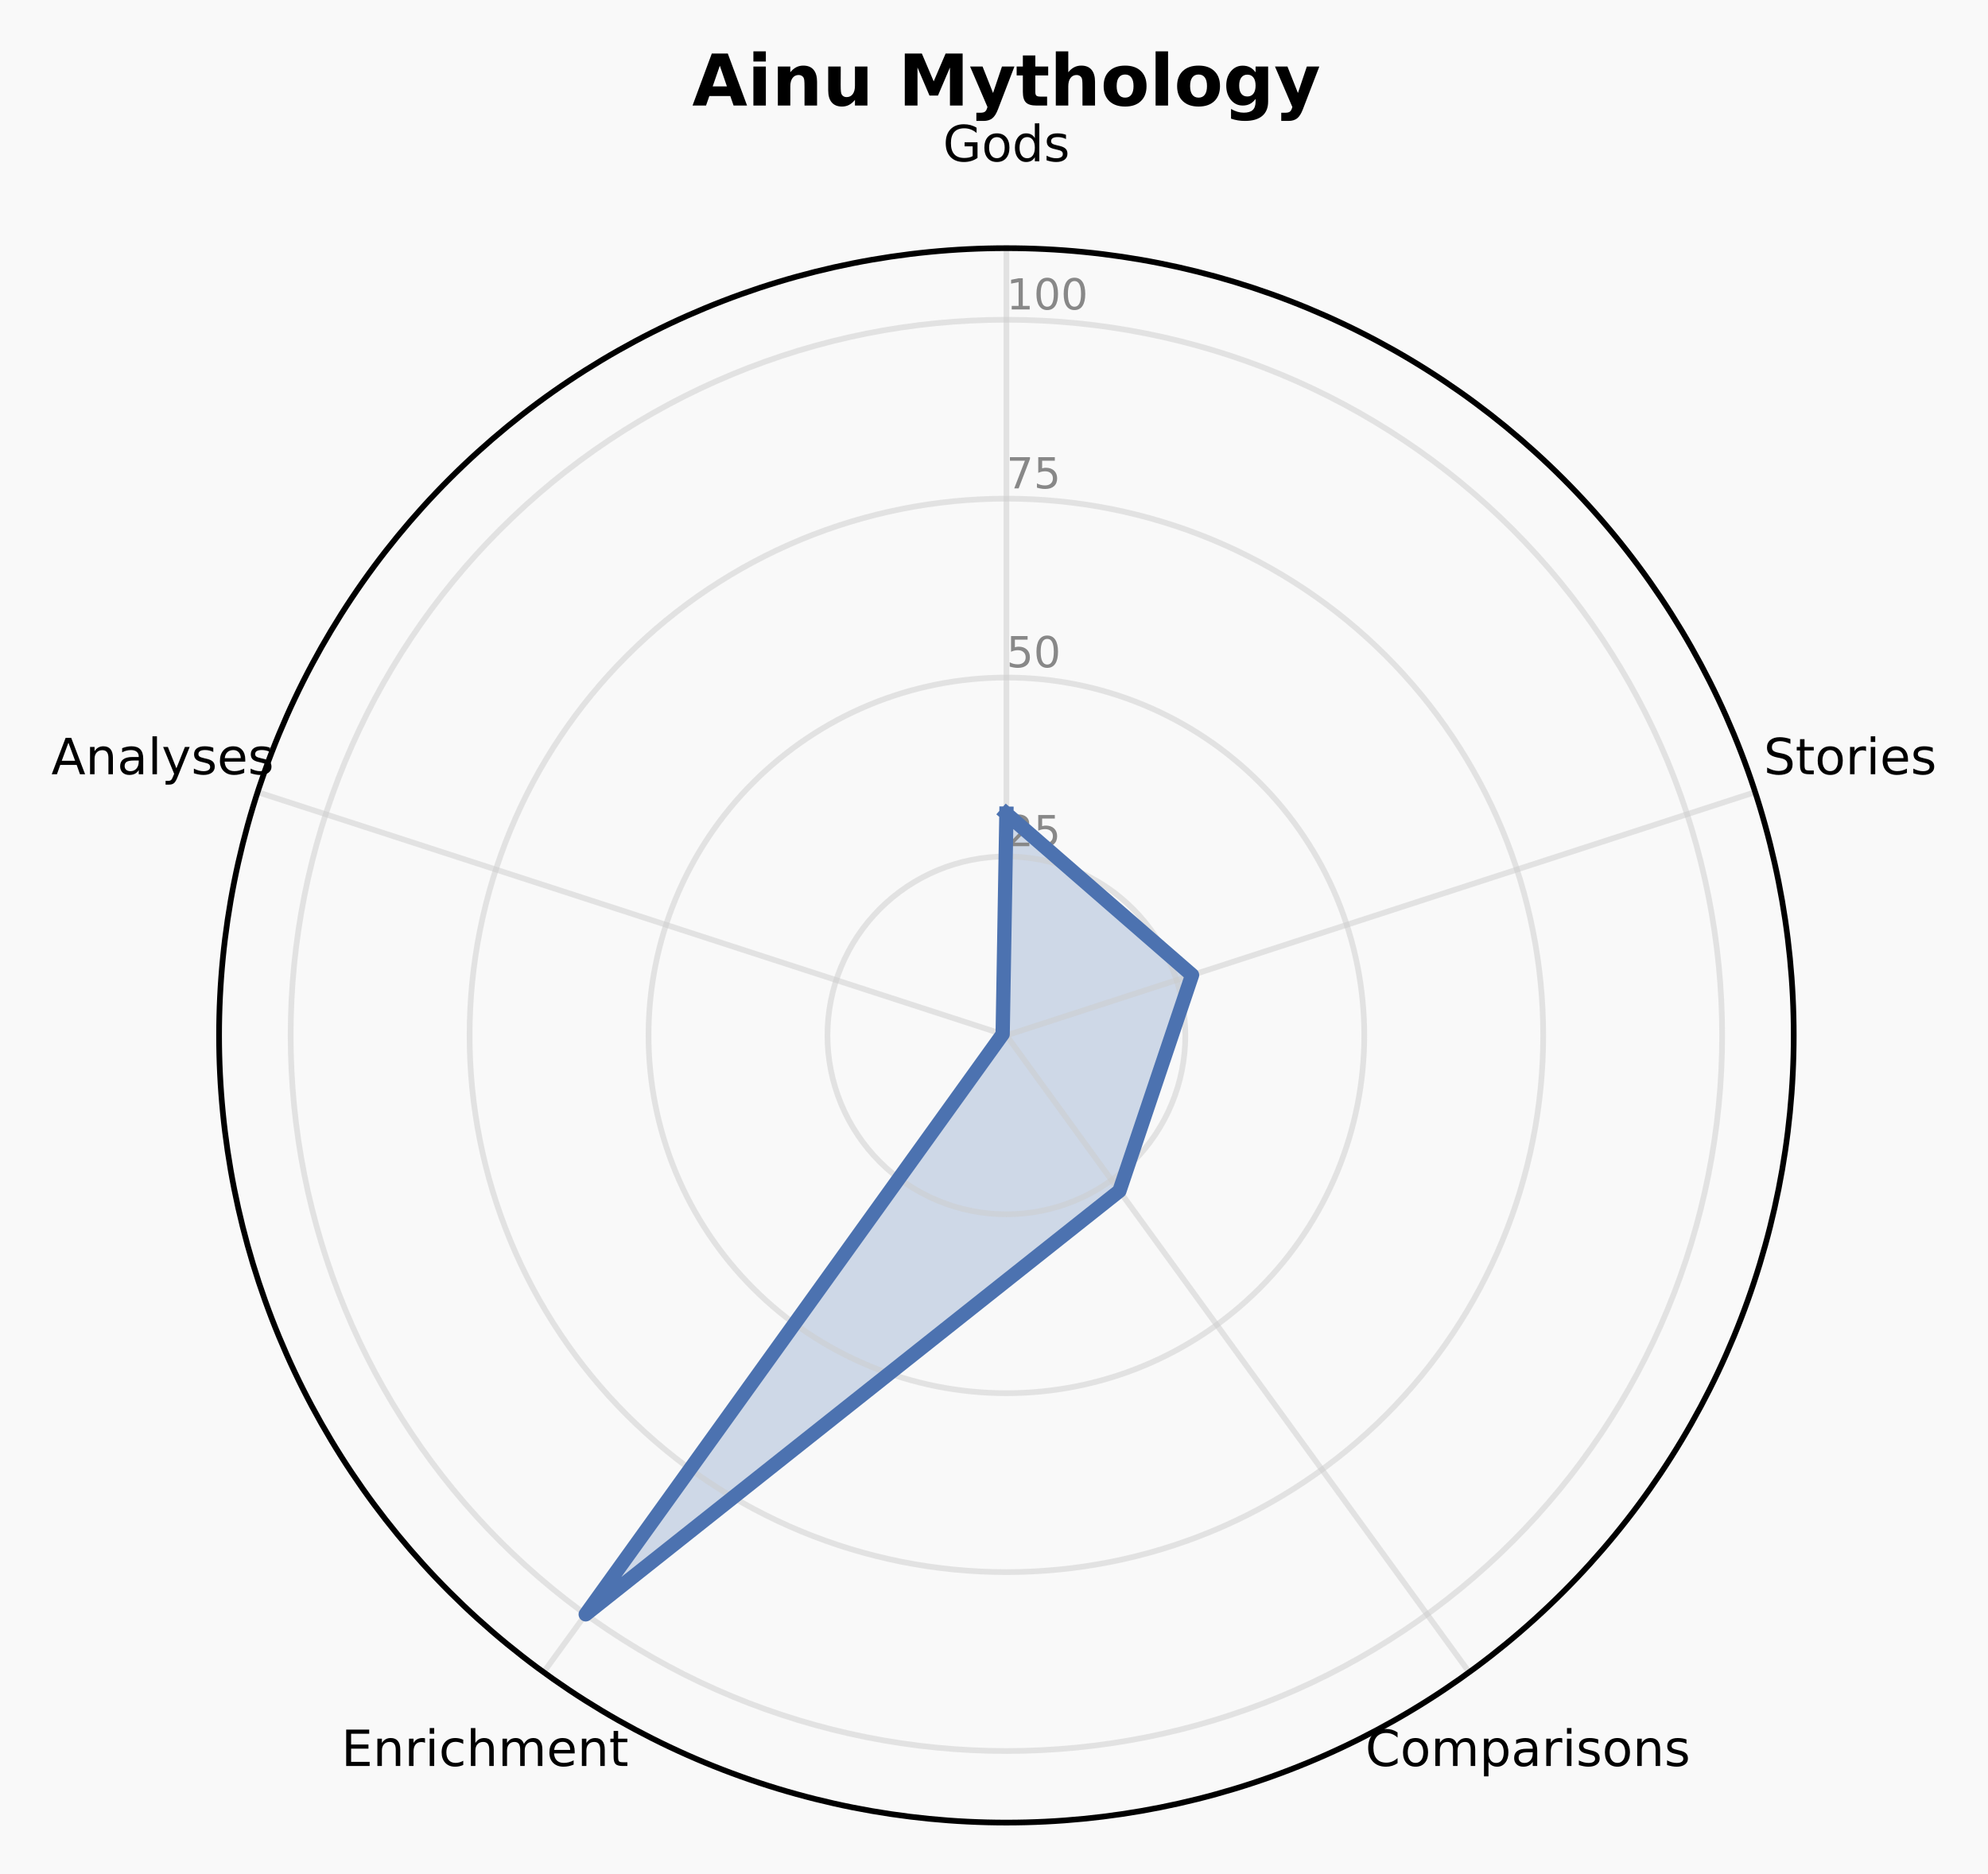
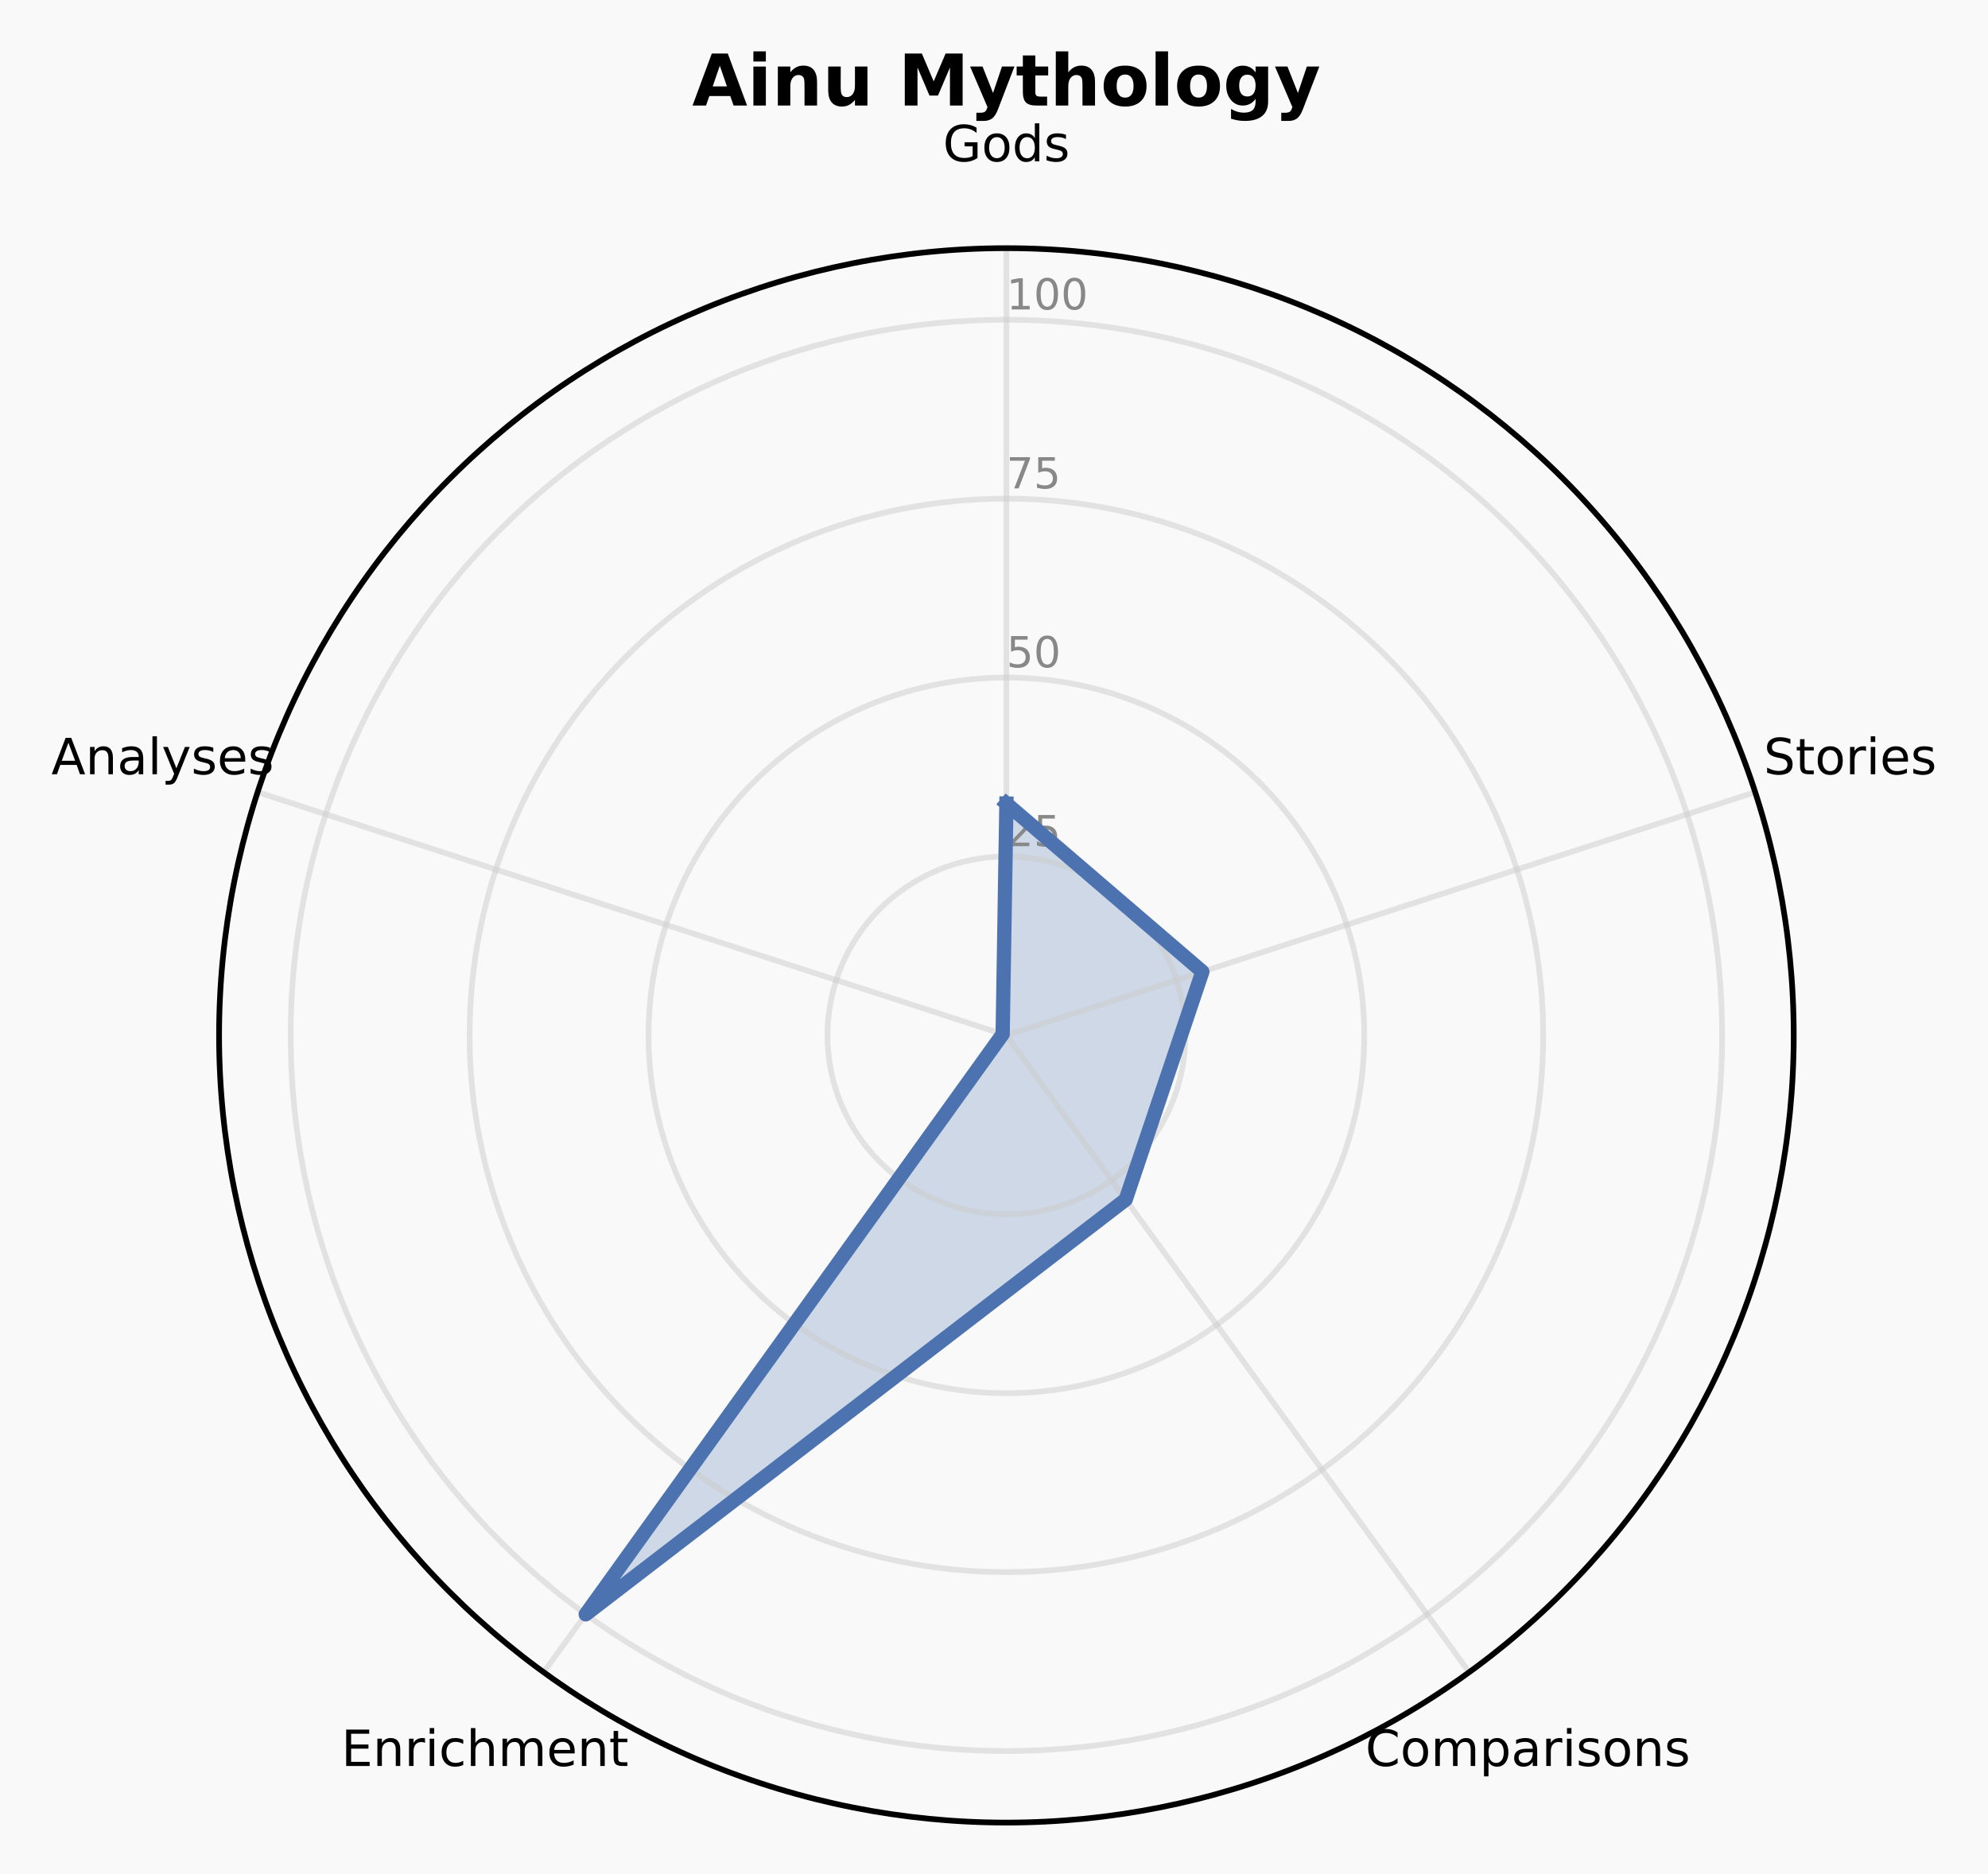
<svg xmlns="http://www.w3.org/2000/svg" xmlns:xlink="http://www.w3.org/1999/xlink" width="278.709pt" height="262.758pt" viewBox="0 0 278.709 262.758" version="1.1">
  <defs>
    <style type="text/css">*{stroke-linejoin: round; stroke-linecap: butt}</style>
  </defs>
  <g id="figure_1">
    <g id="patch_1">
      <path d="M 0 262.758  L 278.709 262.758  L 278.709 0  L 0 0  z " style="fill: #f9f9f9" />
    </g>
    <g id="axes_1">
      <g id="patch_2">
        <path d="M 251.473 145.178  C 251.473 130.683 248.618 116.329 243.071 102.938  C 237.524 89.546 229.393 77.377 219.143 67.128  C 208.894 56.878 196.725 48.748 183.334 43.201  C 169.942 37.654 155.588 34.798 141.093 34.798  C 126.598 34.798 112.244 37.654 98.853 43.201  C 85.461 48.748 73.293 56.878 63.043 67.128  C 52.794 77.377 44.663 89.546 39.116 102.938  C 33.569 116.329 30.714 130.683 30.714 145.178  C 30.714 159.673 33.569 174.027 39.116 187.418  C 44.663 200.81 52.794 212.979 63.043 223.228  C 73.293 233.478 85.461 241.609 98.853 247.155  C 112.244 252.702 126.598 255.558 141.093 255.558  C 155.588 255.558 169.942 252.702 183.334 247.155  C 196.725 241.609 208.894 233.478 219.143 223.228  C 229.393 212.979 237.524 200.81 243.071 187.418  C 248.618 174.027 251.473 159.673 251.473 145.178  M 141.093 145.178  C 141.093 145.178 141.093 145.178 141.093 145.178  C 141.093 145.178 141.093 145.178 141.093 145.178  C 141.093 145.178 141.093 145.178 141.093 145.178  C 141.093 145.178 141.093 145.178 141.093 145.178  C 141.093 145.178 141.093 145.178 141.093 145.178  C 141.093 145.178 141.093 145.178 141.093 145.178  C 141.093 145.178 141.093 145.178 141.093 145.178  C 141.093 145.178 141.093 145.178 141.093 145.178  C 141.093 145.178 141.093 145.178 141.093 145.178  C 141.093 145.178 141.093 145.178 141.093 145.178  C 141.093 145.178 141.093 145.178 141.093 145.178  C 141.093 145.178 141.093 145.178 141.093 145.178  C 141.093 145.178 141.093 145.178 141.093 145.178  C 141.093 145.178 141.093 145.178 141.093 145.178  C 141.093 145.178 141.093 145.178 141.093 145.178  C 141.093 145.178 141.093 145.178 141.093 145.178  z " style="fill: #f9f9f9" />
      </g>
      <g id="patch_3">
-         <path d="M 141.093 114.085  L 167.121 136.721  L 156.939 166.988  L 82.112 226.359  L 140.569 145.008  z " clip-path="url(#p08067133c8)" style="fill: #4c72b0; opacity: 0.25; stroke: #4c72b0; stroke-linejoin: miter" />
+         <path d="M 141.093 112.672  L 168.567 136.251  L 157.819 168.199  L 82.112 226.359  L 140.569 145.008  z " clip-path="url(#p3ea89f8cc0)" style="fill: #4c72b0; opacity: 0.25; stroke: #4c72b0; stroke-linejoin: miter" />
      </g>
      <g id="matplotlib.axis_1">
        <g id="xtick_1">
          <g id="line2d_1">
-             <path d="M 141.093 145.178  L 141.093 34.798  " clip-path="url(#p08067133c8)" style="fill: none; stroke: #cccccc; stroke-opacity: 0.5; stroke-width: 0.8; stroke-linecap: square" />
+             <path d="M 141.093 145.178  L 141.093 34.798  " clip-path="url(#p3ea89f8cc0)" style="fill: none; stroke: #cccccc; stroke-opacity: 0.5; stroke-width: 0.8; stroke-linecap: square" />
          </g>
          <g id="text_1">
            <g transform="translate(132.1945 22.61707) scale(0.07 -0.07)">
              <defs>
                <path id="DejaVuSans-2a" d="M 3809 666  L 3809 1919  L 2778 1919  L 2778 2438  L 4434 2438  L 4434 434  Q 4069 175 3628 42  Q 3188 -91 2688 -91  Q 1594 -91 976 548  Q 359 1188 359 2328  Q 359 3472 976 4111  Q 1594 4750 2688 4750  Q 3144 4750 3555 4637  Q 3966 4525 4313 4306  L 4313 3634  Q 3963 3931 3569 4081  Q 3175 4231 2741 4231  Q 1884 4231 1454 3753  Q 1025 3275 1025 2328  Q 1025 1384 1454 906  Q 1884 428 2741 428  Q 3075 428 3337 486  Q 3600 544 3809 666  z " transform="scale(0.015625)" />
                <path id="DejaVuSans-52" d="M 1959 3097  Q 1497 3097 1228 2736  Q 959 2375 959 1747  Q 959 1119 1226 758  Q 1494 397 1959 397  Q 2419 397 2687 759  Q 2956 1122 2956 1747  Q 2956 2369 2687 2733  Q 2419 3097 1959 3097  z M 1959 3584  Q 2709 3584 3137 3096  Q 3566 2609 3566 1747  Q 3566 888 3137 398  Q 2709 -91 1959 -91  Q 1206 -91 779 398  Q 353 888 353 1747  Q 353 2609 779 3096  Q 1206 3584 1959 3584  z " transform="scale(0.015625)" />
                <path id="DejaVuSans-47" d="M 2906 2969  L 2906 4863  L 3481 4863  L 3481 0  L 2906 0  L 2906 525  Q 2725 213 2448 61  Q 2172 -91 1784 -91  Q 1150 -91 751 415  Q 353 922 353 1747  Q 353 2572 751 3078  Q 1150 3584 1784 3584  Q 2172 3584 2448 3432  Q 2725 3281 2906 2969  z M 947 1747  Q 947 1113 1208 752  Q 1469 391 1925 391  Q 2381 391 2643 752  Q 2906 1113 2906 1747  Q 2906 2381 2643 2742  Q 2381 3103 1925 3103  Q 1469 3103 1208 2742  Q 947 2381 947 1747  z " transform="scale(0.015625)" />
                <path id="DejaVuSans-56" d="M 2834 3397  L 2834 2853  Q 2591 2978 2328 3040  Q 2066 3103 1784 3103  Q 1356 3103 1142 2972  Q 928 2841 928 2578  Q 928 2378 1081 2264  Q 1234 2150 1697 2047  L 1894 2003  Q 2506 1872 2764 1633  Q 3022 1394 3022 966  Q 3022 478 2636 193  Q 2250 -91 1575 -91  Q 1294 -91 989 -36  Q 684 19 347 128  L 347 722  Q 666 556 975 473  Q 1284 391 1588 391  Q 1994 391 2212 530  Q 2431 669 2431 922  Q 2431 1156 2273 1281  Q 2116 1406 1581 1522  L 1381 1569  Q 847 1681 609 1914  Q 372 2147 372 2553  Q 372 3047 722 3315  Q 1072 3584 1716 3584  Q 2034 3584 2315 3537  Q 2597 3491 2834 3397  z " transform="scale(0.015625)" />
              </defs>
              <use xlink:href="#DejaVuSans-2a" />
              <use xlink:href="#DejaVuSans-52" transform="translate(77.48438 0)" />
              <use xlink:href="#DejaVuSans-47" transform="translate(138.6719 0)" />
              <use xlink:href="#DejaVuSans-56" transform="translate(202.1562 0)" />
            </g>
          </g>
        </g>
        <g id="xtick_2">
          <g id="line2d_2">
-             <path d="M 141.093 145.178  L 246.07 111.069  " clip-path="url(#p08067133c8)" style="fill: none; stroke: #cccccc; stroke-opacity: 0.5; stroke-width: 0.8; stroke-linecap: square" />
+             <path d="M 141.093 145.178  L 246.07 111.069  " clip-path="url(#p3ea89f8cc0)" style="fill: none; stroke: #cccccc; stroke-opacity: 0.5; stroke-width: 0.8; stroke-linecap: square" />
          </g>
          <g id="text_2">
            <g transform="translate(247.2616 108.5613) scale(0.07 -0.07)">
              <defs>
                <path id="DejaVuSans-36" d="M 3425 4513  L 3425 3897  Q 3066 4069 2747 4153  Q 2428 4238 2131 4238  Q 1616 4238 1336 4038  Q 1056 3838 1056 3469  Q 1056 3159 1242 3001  Q 1428 2844 1947 2747  L 2328 2669  Q 3034 2534 3370 2195  Q 3706 1856 3706 1288  Q 3706 609 3251 259  Q 2797 -91 1919 -91  Q 1588 -91 1214 -16  Q 841 59 441 206  L 441 856  Q 825 641 1194 531  Q 1563 422 1919 422  Q 2459 422 2753 634  Q 3047 847 3047 1241  Q 3047 1584 2836 1778  Q 2625 1972 2144 2069  L 1759 2144  Q 1053 2284 737 2584  Q 422 2884 422 3419  Q 422 4038 858 4394  Q 1294 4750 2059 4750  Q 2388 4750 2728 4690  Q 3069 4631 3425 4513  z " transform="scale(0.015625)" />
                <path id="DejaVuSans-57" d="M 1172 4494  L 1172 3500  L 2356 3500  L 2356 3053  L 1172 3053  L 1172 1153  Q 1172 725 1289 603  Q 1406 481 1766 481  L 2356 481  L 2356 0  L 1766 0  Q 1100 0 847 248  Q 594 497 594 1153  L 594 3053  L 172 3053  L 172 3500  L 594 3500  L 594 4494  L 1172 4494  z " transform="scale(0.015625)" />
                <path id="DejaVuSans-55" d="M 2631 2963  Q 2534 3019 2420 3045  Q 2306 3072 2169 3072  Q 1681 3072 1420 2755  Q 1159 2438 1159 1844  L 1159 0  L 581 0  L 581 3500  L 1159 3500  L 1159 2956  Q 1341 3275 1631 3429  Q 1922 3584 2338 3584  Q 2397 3584 2469 3576  Q 2541 3569 2628 3553  L 2631 2963  z " transform="scale(0.015625)" />
                <path id="DejaVuSans-4c" d="M 603 3500  L 1178 3500  L 1178 0  L 603 0  L 603 3500  z M 603 4863  L 1178 4863  L 1178 4134  L 603 4134  L 603 4863  z " transform="scale(0.015625)" />
                <path id="DejaVuSans-48" d="M 3597 1894  L 3597 1613  L 953 1613  Q 991 1019 1311 708  Q 1631 397 2203 397  Q 2534 397 2845 478  Q 3156 559 3463 722  L 3463 178  Q 3153 47 2828 -22  Q 2503 -91 2169 -91  Q 1331 -91 842 396  Q 353 884 353 1716  Q 353 2575 817 3079  Q 1281 3584 2069 3584  Q 2775 3584 3186 3129  Q 3597 2675 3597 1894  z M 3022 2063  Q 3016 2534 2758 2815  Q 2500 3097 2075 3097  Q 1594 3097 1305 2825  Q 1016 2553 972 2059  L 3022 2063  z " transform="scale(0.015625)" />
              </defs>
              <use xlink:href="#DejaVuSans-36" />
              <use xlink:href="#DejaVuSans-57" transform="translate(63.48438 0)" />
              <use xlink:href="#DejaVuSans-52" transform="translate(102.6875 0)" />
              <use xlink:href="#DejaVuSans-55" transform="translate(163.875 0)" />
              <use xlink:href="#DejaVuSans-4c" transform="translate(204.9844 0)" />
              <use xlink:href="#DejaVuSans-48" transform="translate(232.7656 0)" />
              <use xlink:href="#DejaVuSans-56" transform="translate(294.2969 0)" />
            </g>
          </g>
        </g>
        <g id="xtick_3">
          <g id="line2d_3">
-             <path d="M 141.093 145.178  L 205.973 234.477  " clip-path="url(#p08067133c8)" style="fill: none; stroke: #cccccc; stroke-opacity: 0.5; stroke-width: 0.8; stroke-linecap: square" />
+             <path d="M 141.093 145.178  L 205.973 234.477  " clip-path="url(#p3ea89f8cc0)" style="fill: none; stroke: #cccccc; stroke-opacity: 0.5; stroke-width: 0.8; stroke-linecap: square" />
          </g>
          <g id="text_3">
            <g transform="translate(191.4228 247.6219) scale(0.07 -0.07)">
              <defs>
                <path id="DejaVuSans-26" d="M 4122 4306  L 4122 3641  Q 3803 3938 3442 4084  Q 3081 4231 2675 4231  Q 1875 4231 1450 3742  Q 1025 3253 1025 2328  Q 1025 1406 1450 917  Q 1875 428 2675 428  Q 3081 428 3442 575  Q 3803 722 4122 1019  L 4122 359  Q 3791 134 3420 21  Q 3050 -91 2638 -91  Q 1578 -91 968 557  Q 359 1206 359 2328  Q 359 3453 968 4101  Q 1578 4750 2638 4750  Q 3056 4750 3426 4639  Q 3797 4528 4122 4306  z " transform="scale(0.015625)" />
                <path id="DejaVuSans-50" d="M 3328 2828  Q 3544 3216 3844 3400  Q 4144 3584 4550 3584  Q 5097 3584 5394 3201  Q 5691 2819 5691 2113  L 5691 0  L 5113 0  L 5113 2094  Q 5113 2597 4934 2840  Q 4756 3084 4391 3084  Q 3944 3084 3684 2787  Q 3425 2491 3425 1978  L 3425 0  L 2847 0  L 2847 2094  Q 2847 2600 2669 2842  Q 2491 3084 2119 3084  Q 1678 3084 1418 2786  Q 1159 2488 1159 1978  L 1159 0  L 581 0  L 581 3500  L 1159 3500  L 1159 2956  Q 1356 3278 1631 3431  Q 1906 3584 2284 3584  Q 2666 3584 2933 3390  Q 3200 3197 3328 2828  z " transform="scale(0.015625)" />
                <path id="DejaVuSans-53" d="M 1159 525  L 1159 -1331  L 581 -1331  L 581 3500  L 1159 3500  L 1159 2969  Q 1341 3281 1617 3432  Q 1894 3584 2278 3584  Q 2916 3584 3314 3078  Q 3713 2572 3713 1747  Q 3713 922 3314 415  Q 2916 -91 2278 -91  Q 1894 -91 1617 61  Q 1341 213 1159 525  z M 3116 1747  Q 3116 2381 2855 2742  Q 2594 3103 2138 3103  Q 1681 3103 1420 2742  Q 1159 2381 1159 1747  Q 1159 1113 1420 752  Q 1681 391 2138 391  Q 2594 391 2855 752  Q 3116 1113 3116 1747  z " transform="scale(0.015625)" />
                <path id="DejaVuSans-44" d="M 2194 1759  Q 1497 1759 1228 1600  Q 959 1441 959 1056  Q 959 750 1161 570  Q 1363 391 1709 391  Q 2188 391 2477 730  Q 2766 1069 2766 1631  L 2766 1759  L 2194 1759  z M 3341 1997  L 3341 0  L 2766 0  L 2766 531  Q 2569 213 2275 61  Q 1981 -91 1556 -91  Q 1019 -91 701 211  Q 384 513 384 1019  Q 384 1609 779 1909  Q 1175 2209 1959 2209  L 2766 2209  L 2766 2266  Q 2766 2663 2505 2880  Q 2244 3097 1772 3097  Q 1472 3097 1187 3025  Q 903 2953 641 2809  L 641 3341  Q 956 3463 1253 3523  Q 1550 3584 1831 3584  Q 2591 3584 2966 3190  Q 3341 2797 3341 1997  z " transform="scale(0.015625)" />
                <path id="DejaVuSans-51" d="M 3513 2113  L 3513 0  L 2938 0  L 2938 2094  Q 2938 2591 2744 2837  Q 2550 3084 2163 3084  Q 1697 3084 1428 2787  Q 1159 2491 1159 1978  L 1159 0  L 581 0  L 581 3500  L 1159 3500  L 1159 2956  Q 1366 3272 1645 3428  Q 1925 3584 2291 3584  Q 2894 3584 3203 3211  Q 3513 2838 3513 2113  z " transform="scale(0.015625)" />
              </defs>
              <use xlink:href="#DejaVuSans-26" />
              <use xlink:href="#DejaVuSans-52" transform="translate(69.82812 0)" />
              <use xlink:href="#DejaVuSans-50" transform="translate(131.0156 0)" />
              <use xlink:href="#DejaVuSans-53" transform="translate(228.4219 0)" />
              <use xlink:href="#DejaVuSans-44" transform="translate(291.9062 0)" />
              <use xlink:href="#DejaVuSans-55" transform="translate(353.1875 0)" />
              <use xlink:href="#DejaVuSans-4c" transform="translate(394.2969 0)" />
              <use xlink:href="#DejaVuSans-56" transform="translate(422.0781 0)" />
              <use xlink:href="#DejaVuSans-52" transform="translate(474.1719 0)" />
              <use xlink:href="#DejaVuSans-51" transform="translate(535.3594 0)" />
              <use xlink:href="#DejaVuSans-56" transform="translate(598.7344 0)" />
            </g>
          </g>
        </g>
        <g id="xtick_4">
          <g id="line2d_4">
-             <path d="M 141.093 145.178  L 76.214 234.477  " clip-path="url(#p08067133c8)" style="fill: none; stroke: #cccccc; stroke-opacity: 0.5; stroke-width: 0.8; stroke-linecap: square" />
+             <path d="M 141.093 145.178  L 76.214 234.477  " clip-path="url(#p3ea89f8cc0)" style="fill: none; stroke: #cccccc; stroke-opacity: 0.5; stroke-width: 0.8; stroke-linecap: square" />
          </g>
          <g id="text_4">
            <g transform="translate(47.8483 247.6219) scale(0.07 -0.07)">
              <defs>
                <path id="DejaVuSans-28" d="M 628 4666  L 3578 4666  L 3578 4134  L 1259 4134  L 1259 2753  L 3481 2753  L 3481 2222  L 1259 2222  L 1259 531  L 3634 531  L 3634 0  L 628 0  L 628 4666  z " transform="scale(0.015625)" />
                <path id="DejaVuSans-46" d="M 3122 3366  L 3122 2828  Q 2878 2963 2633 3030  Q 2388 3097 2138 3097  Q 1578 3097 1268 2742  Q 959 2388 959 1747  Q 959 1106 1268 751  Q 1578 397 2138 397  Q 2388 397 2633 464  Q 2878 531 3122 666  L 3122 134  Q 2881 22 2623 -34  Q 2366 -91 2075 -91  Q 1284 -91 818 406  Q 353 903 353 1747  Q 353 2603 823 3093  Q 1294 3584 2113 3584  Q 2378 3584 2631 3529  Q 2884 3475 3122 3366  z " transform="scale(0.015625)" />
                <path id="DejaVuSans-4b" d="M 3513 2113  L 3513 0  L 2938 0  L 2938 2094  Q 2938 2591 2744 2837  Q 2550 3084 2163 3084  Q 1697 3084 1428 2787  Q 1159 2491 1159 1978  L 1159 0  L 581 0  L 581 4863  L 1159 4863  L 1159 2956  Q 1366 3272 1645 3428  Q 1925 3584 2291 3584  Q 2894 3584 3203 3211  Q 3513 2838 3513 2113  z " transform="scale(0.015625)" />
              </defs>
              <use xlink:href="#DejaVuSans-28" />
              <use xlink:href="#DejaVuSans-51" transform="translate(63.1875 0)" />
              <use xlink:href="#DejaVuSans-55" transform="translate(126.5625 0)" />
              <use xlink:href="#DejaVuSans-4c" transform="translate(167.6719 0)" />
              <use xlink:href="#DejaVuSans-46" transform="translate(195.4531 0)" />
              <use xlink:href="#DejaVuSans-4b" transform="translate(250.4375 0)" />
              <use xlink:href="#DejaVuSans-50" transform="translate(313.8125 0)" />
              <use xlink:href="#DejaVuSans-48" transform="translate(411.2188 0)" />
              <use xlink:href="#DejaVuSans-51" transform="translate(472.75 0)" />
              <use xlink:href="#DejaVuSans-57" transform="translate(536.125 0)" />
            </g>
          </g>
        </g>
        <g id="xtick_5">
          <g id="line2d_5">
-             <path d="M 141.093 145.178  L 36.116 111.069  " clip-path="url(#p08067133c8)" style="fill: none; stroke: #cccccc; stroke-opacity: 0.5; stroke-width: 0.8; stroke-linecap: square" />
+             <path d="M 141.093 145.178  L 36.116 111.069  " clip-path="url(#p3ea89f8cc0)" style="fill: none; stroke: #cccccc; stroke-opacity: 0.5; stroke-width: 0.8; stroke-linecap: square" />
          </g>
          <g id="text_5">
            <g transform="translate(7.2 108.5613) scale(0.07 -0.07)">
              <defs>
                <path id="DejaVuSans-24" d="M 2188 4044  L 1331 1722  L 3047 1722  L 2188 4044  z M 1831 4666  L 2547 4666  L 4325 0  L 3669 0  L 3244 1197  L 1141 1197  L 716 0  L 50 0  L 1831 4666  z " transform="scale(0.015625)" />
                <path id="DejaVuSans-4f" d="M 603 4863  L 1178 4863  L 1178 0  L 603 0  L 603 4863  z " transform="scale(0.015625)" />
                <path id="DejaVuSans-5c" d="M 2059 -325  Q 1816 -950 1584 -1140  Q 1353 -1331 966 -1331  L 506 -1331  L 506 -850  L 844 -850  Q 1081 -850 1212 -737  Q 1344 -625 1503 -206  L 1606 56  L 191 3500  L 800 3500  L 1894 763  L 2988 3500  L 3597 3500  L 2059 -325  z " transform="scale(0.015625)" />
              </defs>
              <use xlink:href="#DejaVuSans-24" />
              <use xlink:href="#DejaVuSans-51" transform="translate(68.40625 0)" />
              <use xlink:href="#DejaVuSans-44" transform="translate(131.7812 0)" />
              <use xlink:href="#DejaVuSans-4f" transform="translate(193.0625 0)" />
              <use xlink:href="#DejaVuSans-5c" transform="translate(220.8438 0)" />
              <use xlink:href="#DejaVuSans-56" transform="translate(280.0312 0)" />
              <use xlink:href="#DejaVuSans-48" transform="translate(332.125 0)" />
              <use xlink:href="#DejaVuSans-56" transform="translate(393.6562 0)" />
            </g>
          </g>
        </g>
      </g>
      <g id="matplotlib.axis_2">
        <g id="ytick_1">
          <g id="line2d_6">
-             <path d="M 141.093 120.092  C 144.388 120.092 147.65 120.741 150.693 122.001  C 153.737 123.262 156.503 125.11 158.832 127.439  C 161.161 129.769 163.009 132.534 164.27 135.578  C 165.531 138.621 166.18 141.884 166.18 145.178  C 166.18 148.472 165.531 151.735 164.27 154.778  C 163.009 157.822 161.161 160.587 158.832 162.917  C 156.503 165.246 153.737 167.094 150.693 168.355  C 147.65 169.615 144.388 170.264 141.093 170.264  C 137.799 170.264 134.537 169.615 131.493 168.355  C 128.45 167.094 125.684 165.246 123.355 162.917  C 121.025 160.587 119.177 157.822 117.917 154.778  C 116.656 151.735 116.007 148.472 116.007 145.178  C 116.007 141.884 116.656 138.621 117.917 135.578  C 119.177 132.534 121.025 129.769 123.355 127.439  C 125.684 125.11 128.45 123.262 131.493 122.001  C 134.537 120.741 137.799 120.092 141.093 120.092  " clip-path="url(#p08067133c8)" style="fill: none; stroke: #cccccc; stroke-opacity: 0.5; stroke-width: 0.8; stroke-linecap: square" />
+             <path d="M 141.093 120.092  C 144.388 120.092 147.65 120.741 150.693 122.001  C 153.737 123.262 156.503 125.11 158.832 127.439  C 161.161 129.769 163.009 132.534 164.27 135.578  C 165.531 138.621 166.18 141.884 166.18 145.178  C 166.18 148.472 165.531 151.735 164.27 154.778  C 163.009 157.822 161.161 160.587 158.832 162.917  C 156.503 165.246 153.737 167.094 150.693 168.355  C 147.65 169.615 144.388 170.264 141.093 170.264  C 137.799 170.264 134.537 169.615 131.493 168.355  C 128.45 167.094 125.684 165.246 123.355 162.917  C 121.025 160.587 119.177 157.822 117.917 154.778  C 116.656 151.735 116.007 148.472 116.007 145.178  C 116.007 141.884 116.656 138.621 117.917 135.578  C 119.177 132.534 121.025 129.769 123.355 127.439  C 125.684 125.11 128.45 123.262 131.493 122.001  C 134.537 120.741 137.799 120.092 141.093 120.092  " clip-path="url(#p3ea89f8cc0)" style="fill: none; stroke: #cccccc; stroke-opacity: 0.5; stroke-width: 0.8; stroke-linecap: square" />
          </g>
          <g id="text_6">
            <g style="fill: #888888" transform="translate(141.0933 118.6504) scale(0.06 -0.06)">
              <defs>
                <path id="DejaVuSans-15" d="M 1228 531  L 3431 531  L 3431 0  L 469 0  L 469 531  Q 828 903 1448 1529  Q 2069 2156 2228 2338  Q 2531 2678 2651 2914  Q 2772 3150 2772 3378  Q 2772 3750 2511 3984  Q 2250 4219 1831 4219  Q 1534 4219 1204 4116  Q 875 4013 500 3803  L 500 4441  Q 881 4594 1212 4672  Q 1544 4750 1819 4750  Q 2544 4750 2975 4387  Q 3406 4025 3406 3419  Q 3406 3131 3298 2873  Q 3191 2616 2906 2266  Q 2828 2175 2409 1742  Q 1991 1309 1228 531  z " transform="scale(0.015625)" />
                <path id="DejaVuSans-18" d="M 691 4666  L 3169 4666  L 3169 4134  L 1269 4134  L 1269 2991  Q 1406 3038 1543 3061  Q 1681 3084 1819 3084  Q 2600 3084 3056 2656  Q 3513 2228 3513 1497  Q 3513 744 3044 326  Q 2575 -91 1722 -91  Q 1428 -91 1123 -41  Q 819 9 494 109  L 494 744  Q 775 591 1075 516  Q 1375 441 1709 441  Q 2250 441 2565 725  Q 2881 1009 2881 1497  Q 2881 1984 2565 2268  Q 2250 2553 1709 2553  Q 1456 2553 1204 2497  Q 953 2441 691 2322  L 691 4666  z " transform="scale(0.015625)" />
              </defs>
              <use xlink:href="#DejaVuSans-15" />
              <use xlink:href="#DejaVuSans-18" transform="translate(63.625 0)" />
            </g>
          </g>
        </g>
        <g id="ytick_2">
          <g id="line2d_7">
-             <path d="M 141.093 95.005  C 147.682 95.005 154.206 96.303 160.293 98.825  C 166.381 101.346 171.912 105.042 176.571 109.701  C 181.229 114.36 184.925 119.891 187.447 125.978  C 189.968 132.065 191.266 138.589 191.266 145.178  C 191.266 151.767 189.968 158.291 187.447 164.378  C 184.925 170.465 181.229 175.997 176.571 180.655  C 171.912 185.314 166.381 189.01 160.293 191.531  C 154.206 194.053 147.682 195.351 141.093 195.351  C 134.505 195.351 127.98 194.053 121.893 191.531  C 115.806 189.01 110.275 185.314 105.616 180.655  C 100.957 175.997 97.261 170.465 94.74 164.378  C 92.219 158.291 90.921 151.767 90.921 145.178  C 90.921 138.589 92.219 132.065 94.74 125.978  C 97.261 119.891 100.957 114.36 105.616 109.701  C 110.275 105.042 115.806 101.346 121.893 98.825  C 127.98 96.303 134.505 95.005 141.093 95.005  " clip-path="url(#p08067133c8)" style="fill: none; stroke: #cccccc; stroke-opacity: 0.5; stroke-width: 0.8; stroke-linecap: square" />
+             <path d="M 141.093 95.005  C 147.682 95.005 154.206 96.303 160.293 98.825  C 166.381 101.346 171.912 105.042 176.571 109.701  C 181.229 114.36 184.925 119.891 187.447 125.978  C 189.968 132.065 191.266 138.589 191.266 145.178  C 191.266 151.767 189.968 158.291 187.447 164.378  C 184.925 170.465 181.229 175.997 176.571 180.655  C 171.912 185.314 166.381 189.01 160.293 191.531  C 154.206 194.053 147.682 195.351 141.093 195.351  C 134.505 195.351 127.98 194.053 121.893 191.531  C 115.806 189.01 110.275 185.314 105.616 180.655  C 100.957 175.997 97.261 170.465 94.74 164.378  C 92.219 158.291 90.921 151.767 90.921 145.178  C 90.921 138.589 92.219 132.065 94.74 125.978  C 97.261 119.891 100.957 114.36 105.616 109.701  C 110.275 105.042 115.806 101.346 121.893 98.825  C 127.98 96.303 134.505 95.005 141.093 95.005  " clip-path="url(#p3ea89f8cc0)" style="fill: none; stroke: #cccccc; stroke-opacity: 0.5; stroke-width: 0.8; stroke-linecap: square" />
          </g>
          <g id="text_7">
            <g style="fill: #888888" transform="translate(141.0933 93.56408) scale(0.06 -0.06)">
              <defs>
                <path id="DejaVuSans-13" d="M 2034 4250  Q 1547 4250 1301 3770  Q 1056 3291 1056 2328  Q 1056 1369 1301 889  Q 1547 409 2034 409  Q 2525 409 2770 889  Q 3016 1369 3016 2328  Q 3016 3291 2770 3770  Q 2525 4250 2034 4250  z M 2034 4750  Q 2819 4750 3233 4129  Q 3647 3509 3647 2328  Q 3647 1150 3233 529  Q 2819 -91 2034 -91  Q 1250 -91 836 529  Q 422 1150 422 2328  Q 422 3509 836 4129  Q 1250 4750 2034 4750  z " transform="scale(0.015625)" />
              </defs>
              <use xlink:href="#DejaVuSans-18" />
              <use xlink:href="#DejaVuSans-13" transform="translate(63.625 0)" />
            </g>
          </g>
        </g>
        <g id="ytick_3">
          <g id="line2d_8">
-             <path d="M 141.093 69.919  C 150.976 69.919 160.763 71.866 169.894 75.648  C 179.024 79.43 187.321 84.974 194.309 91.962  C 201.298 98.95 206.841 107.247 210.623 116.378  C 214.405 125.508 216.352 135.295 216.352 145.178  C 216.352 155.061 214.405 164.848 210.623 173.978  C 206.841 183.109 201.298 191.406 194.309 198.394  C 187.321 205.382 179.024 210.926 169.894 214.708  C 160.763 218.49 150.976 220.437 141.093 220.437  C 131.21 220.437 121.424 218.49 112.293 214.708  C 103.162 210.926 94.866 205.382 87.877 198.394  C 80.889 191.406 75.345 183.109 71.563 173.978  C 67.781 164.848 65.834 155.061 65.834 145.178  C 65.834 135.295 67.781 125.508 71.563 116.378  C 75.345 107.247 80.889 98.95 87.877 91.962  C 94.866 84.974 103.162 79.43 112.293 75.648  C 121.424 71.866 131.21 69.919 141.093 69.919  " clip-path="url(#p08067133c8)" style="fill: none; stroke: #cccccc; stroke-opacity: 0.5; stroke-width: 0.8; stroke-linecap: square" />
+             <path d="M 141.093 69.919  C 150.976 69.919 160.763 71.866 169.894 75.648  C 179.024 79.43 187.321 84.974 194.309 91.962  C 201.298 98.95 206.841 107.247 210.623 116.378  C 214.405 125.508 216.352 135.295 216.352 145.178  C 216.352 155.061 214.405 164.848 210.623 173.978  C 206.841 183.109 201.298 191.406 194.309 198.394  C 187.321 205.382 179.024 210.926 169.894 214.708  C 160.763 218.49 150.976 220.437 141.093 220.437  C 131.21 220.437 121.424 218.49 112.293 214.708  C 103.162 210.926 94.866 205.382 87.877 198.394  C 80.889 191.406 75.345 183.109 71.563 173.978  C 67.781 164.848 65.834 155.061 65.834 145.178  C 65.834 135.295 67.781 125.508 71.563 116.378  C 75.345 107.247 80.889 98.95 87.877 91.962  C 94.866 84.974 103.162 79.43 112.293 75.648  C 121.424 71.866 131.21 69.919 141.093 69.919  " clip-path="url(#p3ea89f8cc0)" style="fill: none; stroke: #cccccc; stroke-opacity: 0.5; stroke-width: 0.8; stroke-linecap: square" />
          </g>
          <g id="text_8">
            <g style="fill: #888888" transform="translate(141.0933 68.47781) scale(0.06 -0.06)">
              <defs>
                <path id="DejaVuSans-1a" d="M 525 4666  L 3525 4666  L 3525 4397  L 1831 0  L 1172 0  L 2766 4134  L 525 4134  L 525 4666  z " transform="scale(0.015625)" />
              </defs>
              <use xlink:href="#DejaVuSans-1a" />
              <use xlink:href="#DejaVuSans-18" transform="translate(63.625 0)" />
            </g>
          </g>
        </g>
        <g id="ytick_4">
          <g id="line2d_9">
-             <path d="M 141.093 44.833  C 154.27 44.833 167.32 47.429 179.494 52.471  C 191.668 57.514 202.73 64.906 212.048 74.223  C 221.366 83.541 228.757 94.603 233.8 106.778  C 238.843 118.952 241.438 132.001 241.438 145.178  C 241.438 158.355 238.843 171.404 233.8 183.578  C 228.757 195.753 221.366 206.815 212.048 216.133  C 202.73 225.45 191.668 232.842 179.494 237.885  C 167.32 242.927 154.27 245.523 141.093 245.523  C 127.916 245.523 114.867 242.927 102.693 237.885  C 90.519 232.842 79.456 225.45 70.139 216.133  C 60.821 206.815 53.429 195.753 48.387 183.578  C 43.344 171.404 40.748 158.355 40.748 145.178  C 40.748 132.001 43.344 118.952 48.387 106.778  C 53.429 94.603 60.821 83.541 70.139 74.223  C 79.456 64.906 90.519 57.514 102.693 52.471  C 114.867 47.429 127.916 44.833 141.093 44.833  " clip-path="url(#p08067133c8)" style="fill: none; stroke: #cccccc; stroke-opacity: 0.5; stroke-width: 0.8; stroke-linecap: square" />
+             <path d="M 141.093 44.833  C 154.27 44.833 167.32 47.429 179.494 52.471  C 191.668 57.514 202.73 64.906 212.048 74.223  C 221.366 83.541 228.757 94.603 233.8 106.778  C 238.843 118.952 241.438 132.001 241.438 145.178  C 241.438 158.355 238.843 171.404 233.8 183.578  C 228.757 195.753 221.366 206.815 212.048 216.133  C 202.73 225.45 191.668 232.842 179.494 237.885  C 167.32 242.927 154.27 245.523 141.093 245.523  C 127.916 245.523 114.867 242.927 102.693 237.885  C 90.519 232.842 79.456 225.45 70.139 216.133  C 60.821 206.815 53.429 195.753 48.387 183.578  C 43.344 171.404 40.748 158.355 40.748 145.178  C 40.748 132.001 43.344 118.952 48.387 106.778  C 53.429 94.603 60.821 83.541 70.139 74.223  C 79.456 64.906 90.519 57.514 102.693 52.471  C 114.867 47.429 127.916 44.833 141.093 44.833  " clip-path="url(#p3ea89f8cc0)" style="fill: none; stroke: #cccccc; stroke-opacity: 0.5; stroke-width: 0.8; stroke-linecap: square" />
          </g>
          <g id="text_9">
            <g style="fill: #888888" transform="translate(141.0933 43.39154) scale(0.06 -0.06)">
              <defs>
                <path id="DejaVuSans-14" d="M 794 531  L 1825 531  L 1825 4091  L 703 3866  L 703 4441  L 1819 4666  L 2450 4666  L 2450 531  L 3481 531  L 3481 0  L 794 0  L 794 531  z " transform="scale(0.015625)" />
              </defs>
              <use xlink:href="#DejaVuSans-14" />
              <use xlink:href="#DejaVuSans-13" transform="translate(63.625 0)" />
              <use xlink:href="#DejaVuSans-13" transform="translate(127.25 0)" />
            </g>
          </g>
        </g>
      </g>
      <g id="line2d_10">
-         <path d="M 141.093 114.085  L 167.121 136.721  L 156.939 166.988  L 82.112 226.359  L 140.569 145.008  L 141.093 114.085  " clip-path="url(#p08067133c8)" style="fill: none; stroke: #4c72b0; stroke-width: 2; stroke-linecap: square" />
+         <path d="M 141.093 112.672  L 168.567 136.251  L 157.819 168.199  L 82.112 226.359  L 140.569 145.008  L 141.093 112.672  " clip-path="url(#p3ea89f8cc0)" style="fill: none; stroke: #4c72b0; stroke-width: 2; stroke-linecap: square" />
      </g>
      <g id="patch_4">
        <path d="M 141.093 34.798  C 126.598 34.798 112.244 37.654 98.853 43.201  C 85.461 48.748 73.293 56.878 63.043 67.128  C 52.794 77.377 44.663 89.546 39.116 102.938  C 33.569 116.329 30.714 130.683 30.714 145.178  C 30.714 159.673 33.569 174.027 39.116 187.418  C 44.663 200.81 52.794 212.979 63.043 223.228  C 73.293 233.478 85.461 241.609 98.853 247.155  C 112.244 252.702 126.598 255.558 141.093 255.558  C 155.588 255.558 169.942 252.702 183.334 247.155  C 196.725 241.609 208.894 233.478 219.143 223.228  C 229.393 212.979 237.524 200.81 243.071 187.418  C 248.618 174.027 251.473 159.673 251.473 145.178  C 251.473 130.683 248.618 116.329 243.071 102.938  C 237.524 89.546 229.393 77.377 219.143 67.128  C 208.894 56.878 196.725 48.748 183.334 43.201  C 169.942 37.654 155.588 34.798 141.093 34.798  " style="fill: none; stroke: #000000; stroke-width: 0.8; stroke-linejoin: miter; stroke-linecap: square" />
      </g>
      <g id="text_10">
        <g transform="translate(97.04327 14.79844) scale(0.1 -0.1)">
          <defs>
            <path id="DejaVuSans-Bold-24" d="M 3419 850  L 1538 850  L 1241 0  L 31 0  L 1759 4666  L 3194 4666  L 4922 0  L 3713 0  L 3419 850  z M 1838 1716  L 3116 1716  L 2478 3572  L 1838 1716  z " transform="scale(0.015625)" />
            <path id="DejaVuSans-Bold-4c" d="M 538 3500  L 1656 3500  L 1656 0  L 538 0  L 538 3500  z M 538 4863  L 1656 4863  L 1656 3950  L 538 3950  L 538 4863  z " transform="scale(0.015625)" />
            <path id="DejaVuSans-Bold-51" d="M 4056 2131  L 4056 0  L 2931 0  L 2931 347  L 2931 1631  Q 2931 2084 2911 2256  Q 2891 2428 2841 2509  Q 2775 2619 2662 2680  Q 2550 2741 2406 2741  Q 2056 2741 1856 2470  Q 1656 2200 1656 1722  L 1656 0  L 538 0  L 538 3500  L 1656 3500  L 1656 2988  Q 1909 3294 2193 3439  Q 2478 3584 2822 3584  Q 3428 3584 3742 3212  Q 4056 2841 4056 2131  z " transform="scale(0.015625)" />
            <path id="DejaVuSans-Bold-58" d="M 500 1363  L 500 3500  L 1625 3500  L 1625 3150  Q 1625 2866 1622 2436  Q 1619 2006 1619 1863  Q 1619 1441 1641 1255  Q 1663 1069 1716 984  Q 1784 875 1895 815  Q 2006 756 2150 756  Q 2500 756 2700 1025  Q 2900 1294 2900 1772  L 2900 3500  L 4019 3500  L 4019 0  L 2900 0  L 2900 506  Q 2647 200 2364 54  Q 2081 -91 1741 -91  Q 1134 -91 817 281  Q 500 653 500 1363  z " transform="scale(0.015625)" />
            <path id="DejaVuSans-Bold-3" transform="scale(0.015625)" />
            <path id="DejaVuSans-Bold-30" d="M 588 4666  L 2119 4666  L 3181 2169  L 4250 4666  L 5778 4666  L 5778 0  L 4641 0  L 4641 3413  L 3566 897  L 2803 897  L 1728 3413  L 1728 0  L 588 0  L 588 4666  z " transform="scale(0.015625)" />
            <path id="DejaVuSans-Bold-5c" d="M 78 3500  L 1197 3500  L 2138 1125  L 2938 3500  L 4056 3500  L 2584 -331  Q 2363 -916 2067 -1148  Q 1772 -1381 1288 -1381  L 641 -1381  L 641 -647  L 991 -647  Q 1275 -647 1404 -556  Q 1534 -466 1606 -231  L 1638 -134  L 78 3500  z " transform="scale(0.015625)" />
            <path id="DejaVuSans-Bold-57" d="M 1759 4494  L 1759 3500  L 2913 3500  L 2913 2700  L 1759 2700  L 1759 1216  Q 1759 972 1856 886  Q 1953 800 2241 800  L 2816 800  L 2816 0  L 1856 0  Q 1194 0 917 276  Q 641 553 641 1216  L 641 2700  L 84 2700  L 84 3500  L 641 3500  L 641 4494  L 1759 4494  z " transform="scale(0.015625)" />
            <path id="DejaVuSans-Bold-4b" d="M 4056 2131  L 4056 0  L 2931 0  L 2931 347  L 2931 1625  Q 2931 2084 2911 2256  Q 2891 2428 2841 2509  Q 2775 2619 2662 2680  Q 2550 2741 2406 2741  Q 2056 2741 1856 2470  Q 1656 2200 1656 1722  L 1656 0  L 538 0  L 538 4863  L 1656 4863  L 1656 2988  Q 1909 3294 2193 3439  Q 2478 3584 2822 3584  Q 3428 3584 3742 3212  Q 4056 2841 4056 2131  z " transform="scale(0.015625)" />
            <path id="DejaVuSans-Bold-52" d="M 2203 2784  Q 1831 2784 1636 2517  Q 1441 2250 1441 1747  Q 1441 1244 1636 976  Q 1831 709 2203 709  Q 2569 709 2762 976  Q 2956 1244 2956 1747  Q 2956 2250 2762 2517  Q 2569 2784 2203 2784  z M 2203 3584  Q 3106 3584 3614 3096  Q 4122 2609 4122 1747  Q 4122 884 3614 396  Q 3106 -91 2203 -91  Q 1297 -91 786 396  Q 275 884 275 1747  Q 275 2609 786 3096  Q 1297 3584 2203 3584  z " transform="scale(0.015625)" />
            <path id="DejaVuSans-Bold-4f" d="M 538 4863  L 1656 4863  L 1656 0  L 538 0  L 538 4863  z " transform="scale(0.015625)" />
            <path id="DejaVuSans-Bold-4a" d="M 2919 594  Q 2688 288 2409 144  Q 2131 0 1766 0  Q 1125 0 706 504  Q 288 1009 288 1791  Q 288 2575 706 3076  Q 1125 3578 1766 3578  Q 2131 3578 2409 3434  Q 2688 3291 2919 2981  L 2919 3500  L 4044 3500  L 4044 353  Q 4044 -491 3511 -936  Q 2978 -1381 1966 -1381  Q 1638 -1381 1331 -1331  Q 1025 -1281 716 -1178  L 716 -306  Q 1009 -475 1290 -558  Q 1572 -641 1856 -641  Q 2406 -641 2662 -400  Q 2919 -159 2919 353  L 2919 594  z M 2181 2772  Q 1834 2772 1640 2515  Q 1447 2259 1447 1791  Q 1447 1309 1634 1061  Q 1822 813 2181 813  Q 2531 813 2725 1069  Q 2919 1325 2919 1791  Q 2919 2259 2725 2515  Q 2531 2772 2181 2772  z " transform="scale(0.015625)" />
          </defs>
          <use xlink:href="#DejaVuSans-Bold-24" />
          <use xlink:href="#DejaVuSans-Bold-4c" transform="translate(77.39062 0)" />
          <use xlink:href="#DejaVuSans-Bold-51" transform="translate(111.6719 0)" />
          <use xlink:href="#DejaVuSans-Bold-58" transform="translate(182.8594 0)" />
          <use xlink:href="#DejaVuSans-Bold-3" transform="translate(254.0469 0)" />
          <use xlink:href="#DejaVuSans-Bold-30" transform="translate(288.8594 0)" />
          <use xlink:href="#DejaVuSans-Bold-5c" transform="translate(388.375 0)" />
          <use xlink:href="#DejaVuSans-Bold-57" transform="translate(453.5625 0)" />
          <use xlink:href="#DejaVuSans-Bold-4b" transform="translate(501.3594 0)" />
          <use xlink:href="#DejaVuSans-Bold-52" transform="translate(572.5469 0)" />
          <use xlink:href="#DejaVuSans-Bold-4f" transform="translate(641.25 0)" />
          <use xlink:href="#DejaVuSans-Bold-52" transform="translate(675.5312 0)" />
          <use xlink:href="#DejaVuSans-Bold-4a" transform="translate(744.2344 0)" />
          <use xlink:href="#DejaVuSans-Bold-5c" transform="translate(815.8125 0)" />
        </g>
      </g>
    </g>
  </g>
  <defs>
-     <clipPath id="p08067133c8">
+     <clipPath id="p3ea89f8cc0">
      <path d="M 251.473 145.178  C 251.473 130.683 248.618 116.329 243.071 102.938  C 237.524 89.546 229.393 77.377 219.143 67.128  C 208.894 56.878 196.725 48.748 183.334 43.201  C 169.942 37.654 155.588 34.798 141.093 34.798  C 126.598 34.798 112.244 37.654 98.853 43.201  C 85.461 48.748 73.293 56.878 63.043 67.128  C 52.794 77.377 44.663 89.546 39.116 102.938  C 33.569 116.329 30.714 130.683 30.714 145.178  C 30.714 159.673 33.569 174.027 39.116 187.418  C 44.663 200.81 52.794 212.979 63.043 223.228  C 73.293 233.478 85.461 241.609 98.853 247.155  C 112.244 252.702 126.598 255.558 141.093 255.558  C 155.588 255.558 169.942 252.702 183.334 247.155  C 196.725 241.609 208.894 233.478 219.143 223.228  C 229.393 212.979 237.524 200.81 243.071 187.418  C 248.618 174.027 251.473 159.673 251.473 145.178  M 141.093 145.178  C 141.093 145.178 141.093 145.178 141.093 145.178  C 141.093 145.178 141.093 145.178 141.093 145.178  C 141.093 145.178 141.093 145.178 141.093 145.178  C 141.093 145.178 141.093 145.178 141.093 145.178  C 141.093 145.178 141.093 145.178 141.093 145.178  C 141.093 145.178 141.093 145.178 141.093 145.178  C 141.093 145.178 141.093 145.178 141.093 145.178  C 141.093 145.178 141.093 145.178 141.093 145.178  C 141.093 145.178 141.093 145.178 141.093 145.178  C 141.093 145.178 141.093 145.178 141.093 145.178  C 141.093 145.178 141.093 145.178 141.093 145.178  C 141.093 145.178 141.093 145.178 141.093 145.178  C 141.093 145.178 141.093 145.178 141.093 145.178  C 141.093 145.178 141.093 145.178 141.093 145.178  C 141.093 145.178 141.093 145.178 141.093 145.178  C 141.093 145.178 141.093 145.178 141.093 145.178  z " />
    </clipPath>
  </defs>
</svg>
